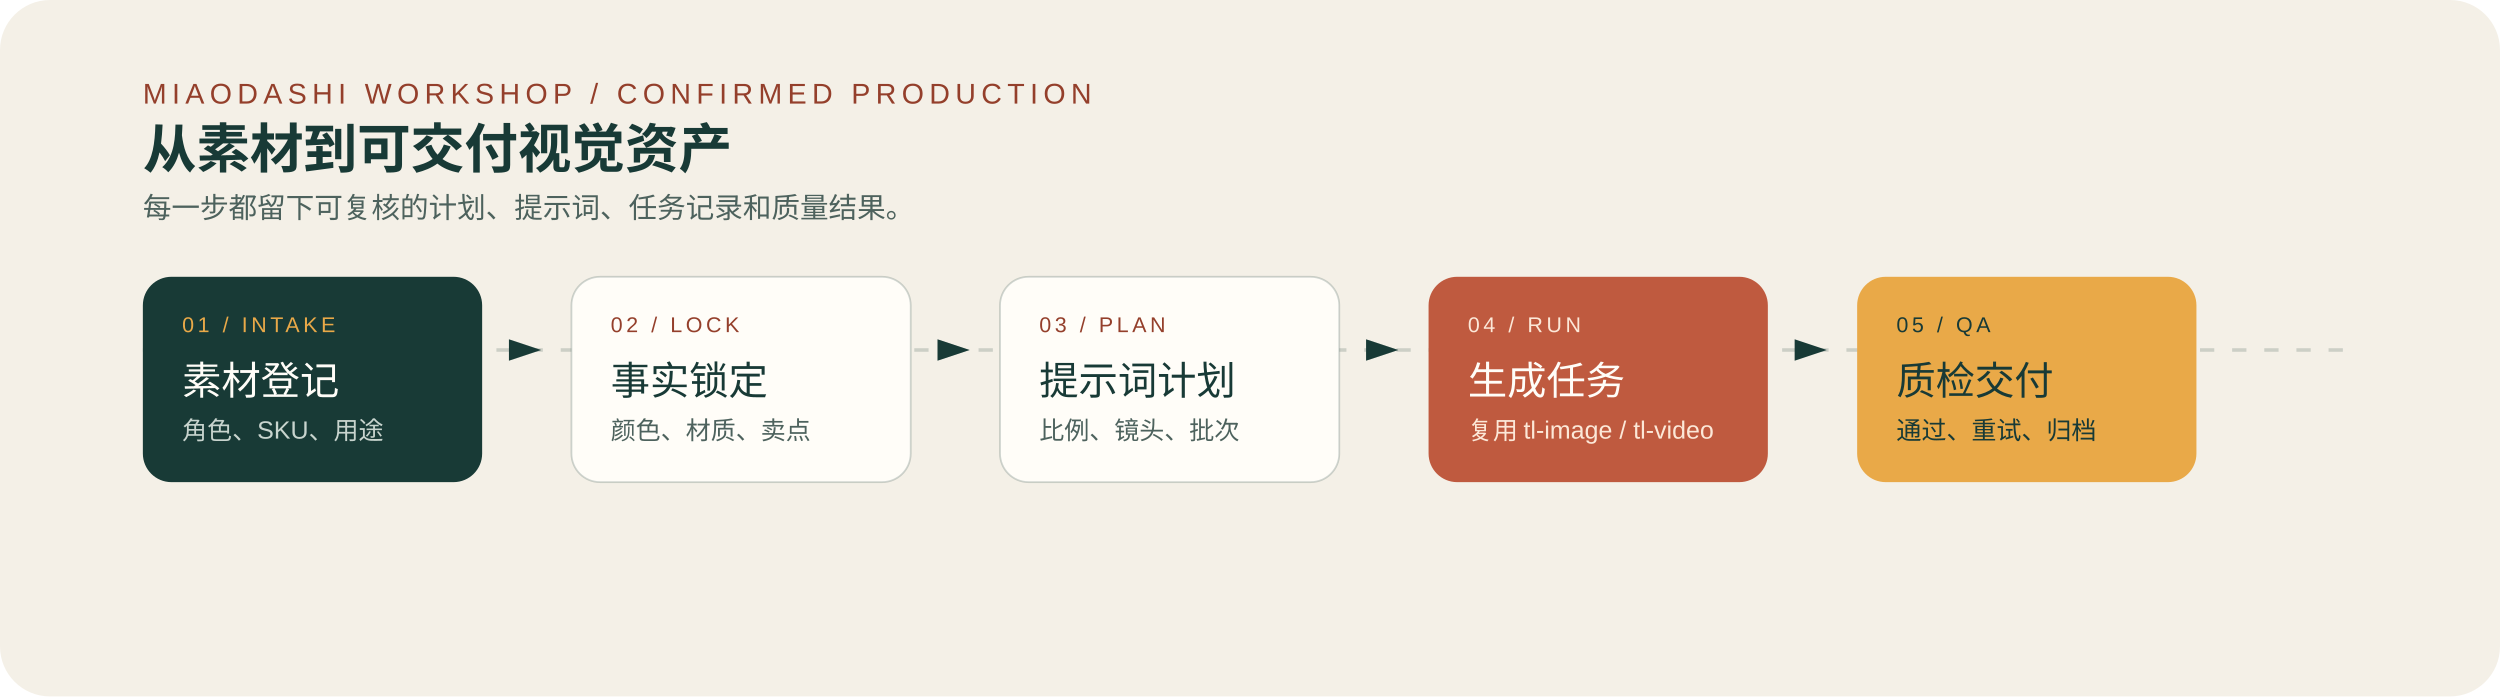
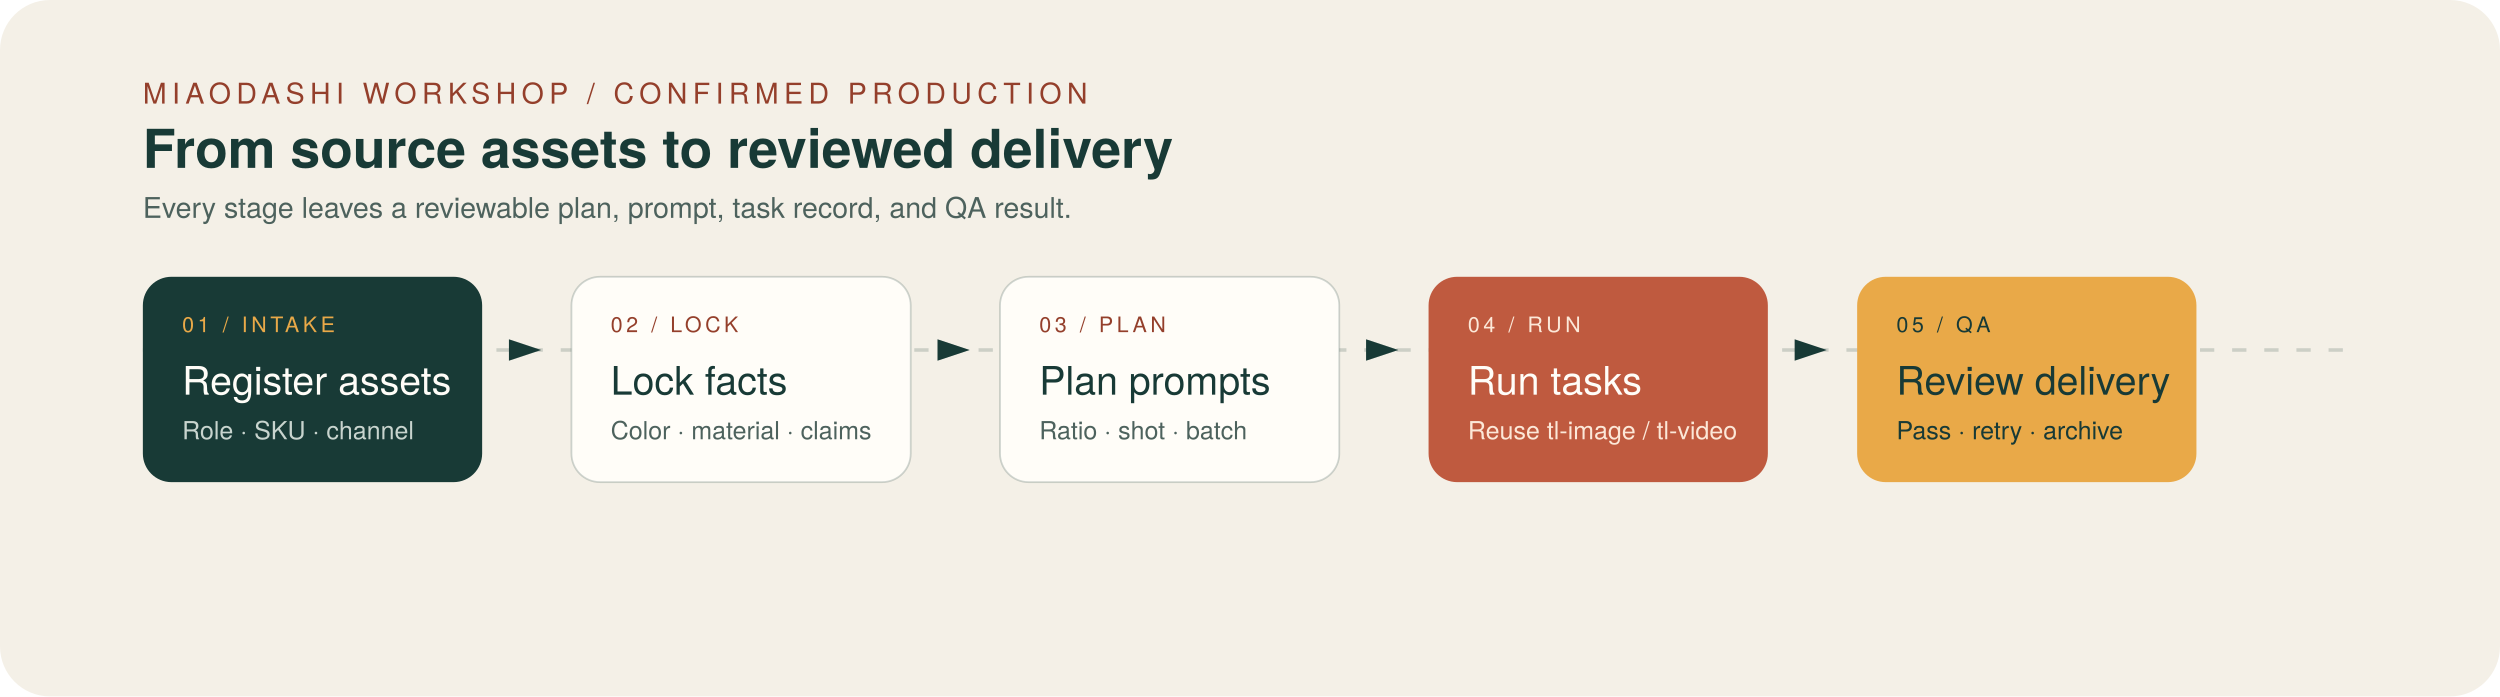
<svg xmlns="http://www.w3.org/2000/svg" width="1400" height="390" viewBox="0 0 1400 390" fill="none" role="img" aria-labelledby="title desc">
  <rect width="1400" height="390" rx="28" fill="#F4F0E7" />
  <path d="M80 196H1320" stroke="#183A36" stroke-opacity=".18" stroke-width="2" stroke-dasharray="8 10" />
-   <g font-family="Arial, 'Noto Sans SC', sans-serif" fill="#183A36">
+   <g font-family="'Avenir Next', 'Helvetica Neue', sans-serif" fill="#183A36">
    <text x="80" y="58" font-size="16" letter-spacing="3" fill="#943F2B">MIAODASHI WORKSHOP / CONFIRMED PRODUCTION</text>
-     <text x="80" y="94" font-size="30" font-weight="700">从素材到可交付视觉资产</text>
-     <text x="80" y="122" font-size="16" fill="#4D625D">每一步都留下可复核的计划、提示词、任务记录和质量结果。</text>
+     <text x="80" y="94" font-size="30" font-weight="700">From source assets to reviewed delivery</text>
+     <text x="80" y="122" font-size="16" fill="#4D625D">Every stage leaves a reviewable plan, prompt, task record, and QA result.</text>
  </g>
-   <g font-family="Arial, 'Noto Sans SC', sans-serif">
+   <g font-family="'Avenir Next', 'Helvetica Neue', sans-serif">
    <g transform="translate(80 155)">
      <rect width="190" height="115" rx="16" fill="#183A36" />
      <text x="22" y="31" font-size="12" letter-spacing="2" fill="#E9A948">01 / INTAKE</text>
-       <text x="22" y="66" font-size="22" fill="#FFFDF8">素材登记</text>
-       <text x="22" y="91" font-size="14" fill="#C8D4CE">角色、SKU、用途</text>
+       <text x="22" y="66" font-size="22" fill="#FFFDF8">Register assets</text>
+       <text x="22" y="91" font-size="14" fill="#C8D4CE">Role · SKU · channel</text>
    </g>
    <g transform="translate(320 155)">
      <rect width="190" height="115" rx="16" fill="#FFFDF8" stroke="#183A36" stroke-opacity=".2" />
      <text x="22" y="31" font-size="12" letter-spacing="2" fill="#943F2B">02 / LOCK</text>
-       <text x="22" y="66" font-size="22" fill="#183A36">事实锁定</text>
-       <text x="22" y="91" font-size="14" fill="#4D625D">颜色、材质、卖点</text>
+       <text x="22" y="66" font-size="22" fill="#183A36">Lock facts</text>
+       <text x="22" y="91" font-size="14" fill="#4D625D">Color · material · claims</text>
    </g>
    <g transform="translate(560 155)">
      <rect width="190" height="115" rx="16" fill="#FFFDF8" stroke="#183A36" stroke-opacity=".2" />
      <text x="22" y="31" font-size="12" letter-spacing="2" fill="#943F2B">03 / PLAN</text>
-       <text x="22" y="66" font-size="22" fill="#183A36">提示词计划</text>
-       <text x="22" y="91" font-size="14" fill="#4D625D">比例、镜头、批次</text>
+       <text x="22" y="66" font-size="22" fill="#183A36">Plan prompts</text>
+       <text x="22" y="91" font-size="14" fill="#4D625D">Ratio · shot · batch</text>
    </g>
    <g transform="translate(800 155)">
      <rect width="190" height="115" rx="16" fill="#BF5A3F" />
      <text x="22" y="31" font-size="12" letter-spacing="2" fill="#FCE8D8">04 / RUN</text>
-       <text x="22" y="66" font-size="22" fill="#FFFDF8">生成任务</text>
-       <text x="22" y="91" font-size="14" fill="#FCE8D8">复用 tl-image / tl-video</text>
+       <text x="22" y="66" font-size="22" fill="#FFFDF8">Run tasks</text>
+       <text x="22" y="91" font-size="14" fill="#FCE8D8">Reuse tl-image / tl-video</text>
    </g>
    <g transform="translate(1040 155)">
      <rect width="190" height="115" rx="16" fill="#E9A948" />
      <text x="22" y="31" font-size="12" letter-spacing="2" fill="#183A36">05 / QA</text>
-       <text x="22" y="66" font-size="22" fill="#183A36">质检交付</text>
-       <text x="22" y="91" font-size="14" fill="#183A36">通过、重试、归档</text>
+       <text x="22" y="66" font-size="22" fill="#183A36">Review delivery</text>
+       <text x="22" y="91" font-size="14" fill="#183A36">Pass · retry · archive</text>
    </g>
  </g>
  <g fill="#183A36">
    <path d="M285 190l18 6-18 6v-12ZM525 190l18 6-18 6v-12ZM765 190l18 6-18 6v-12ZM1005 190l18 6-18 6v-12Z" />
  </g>
</svg>
